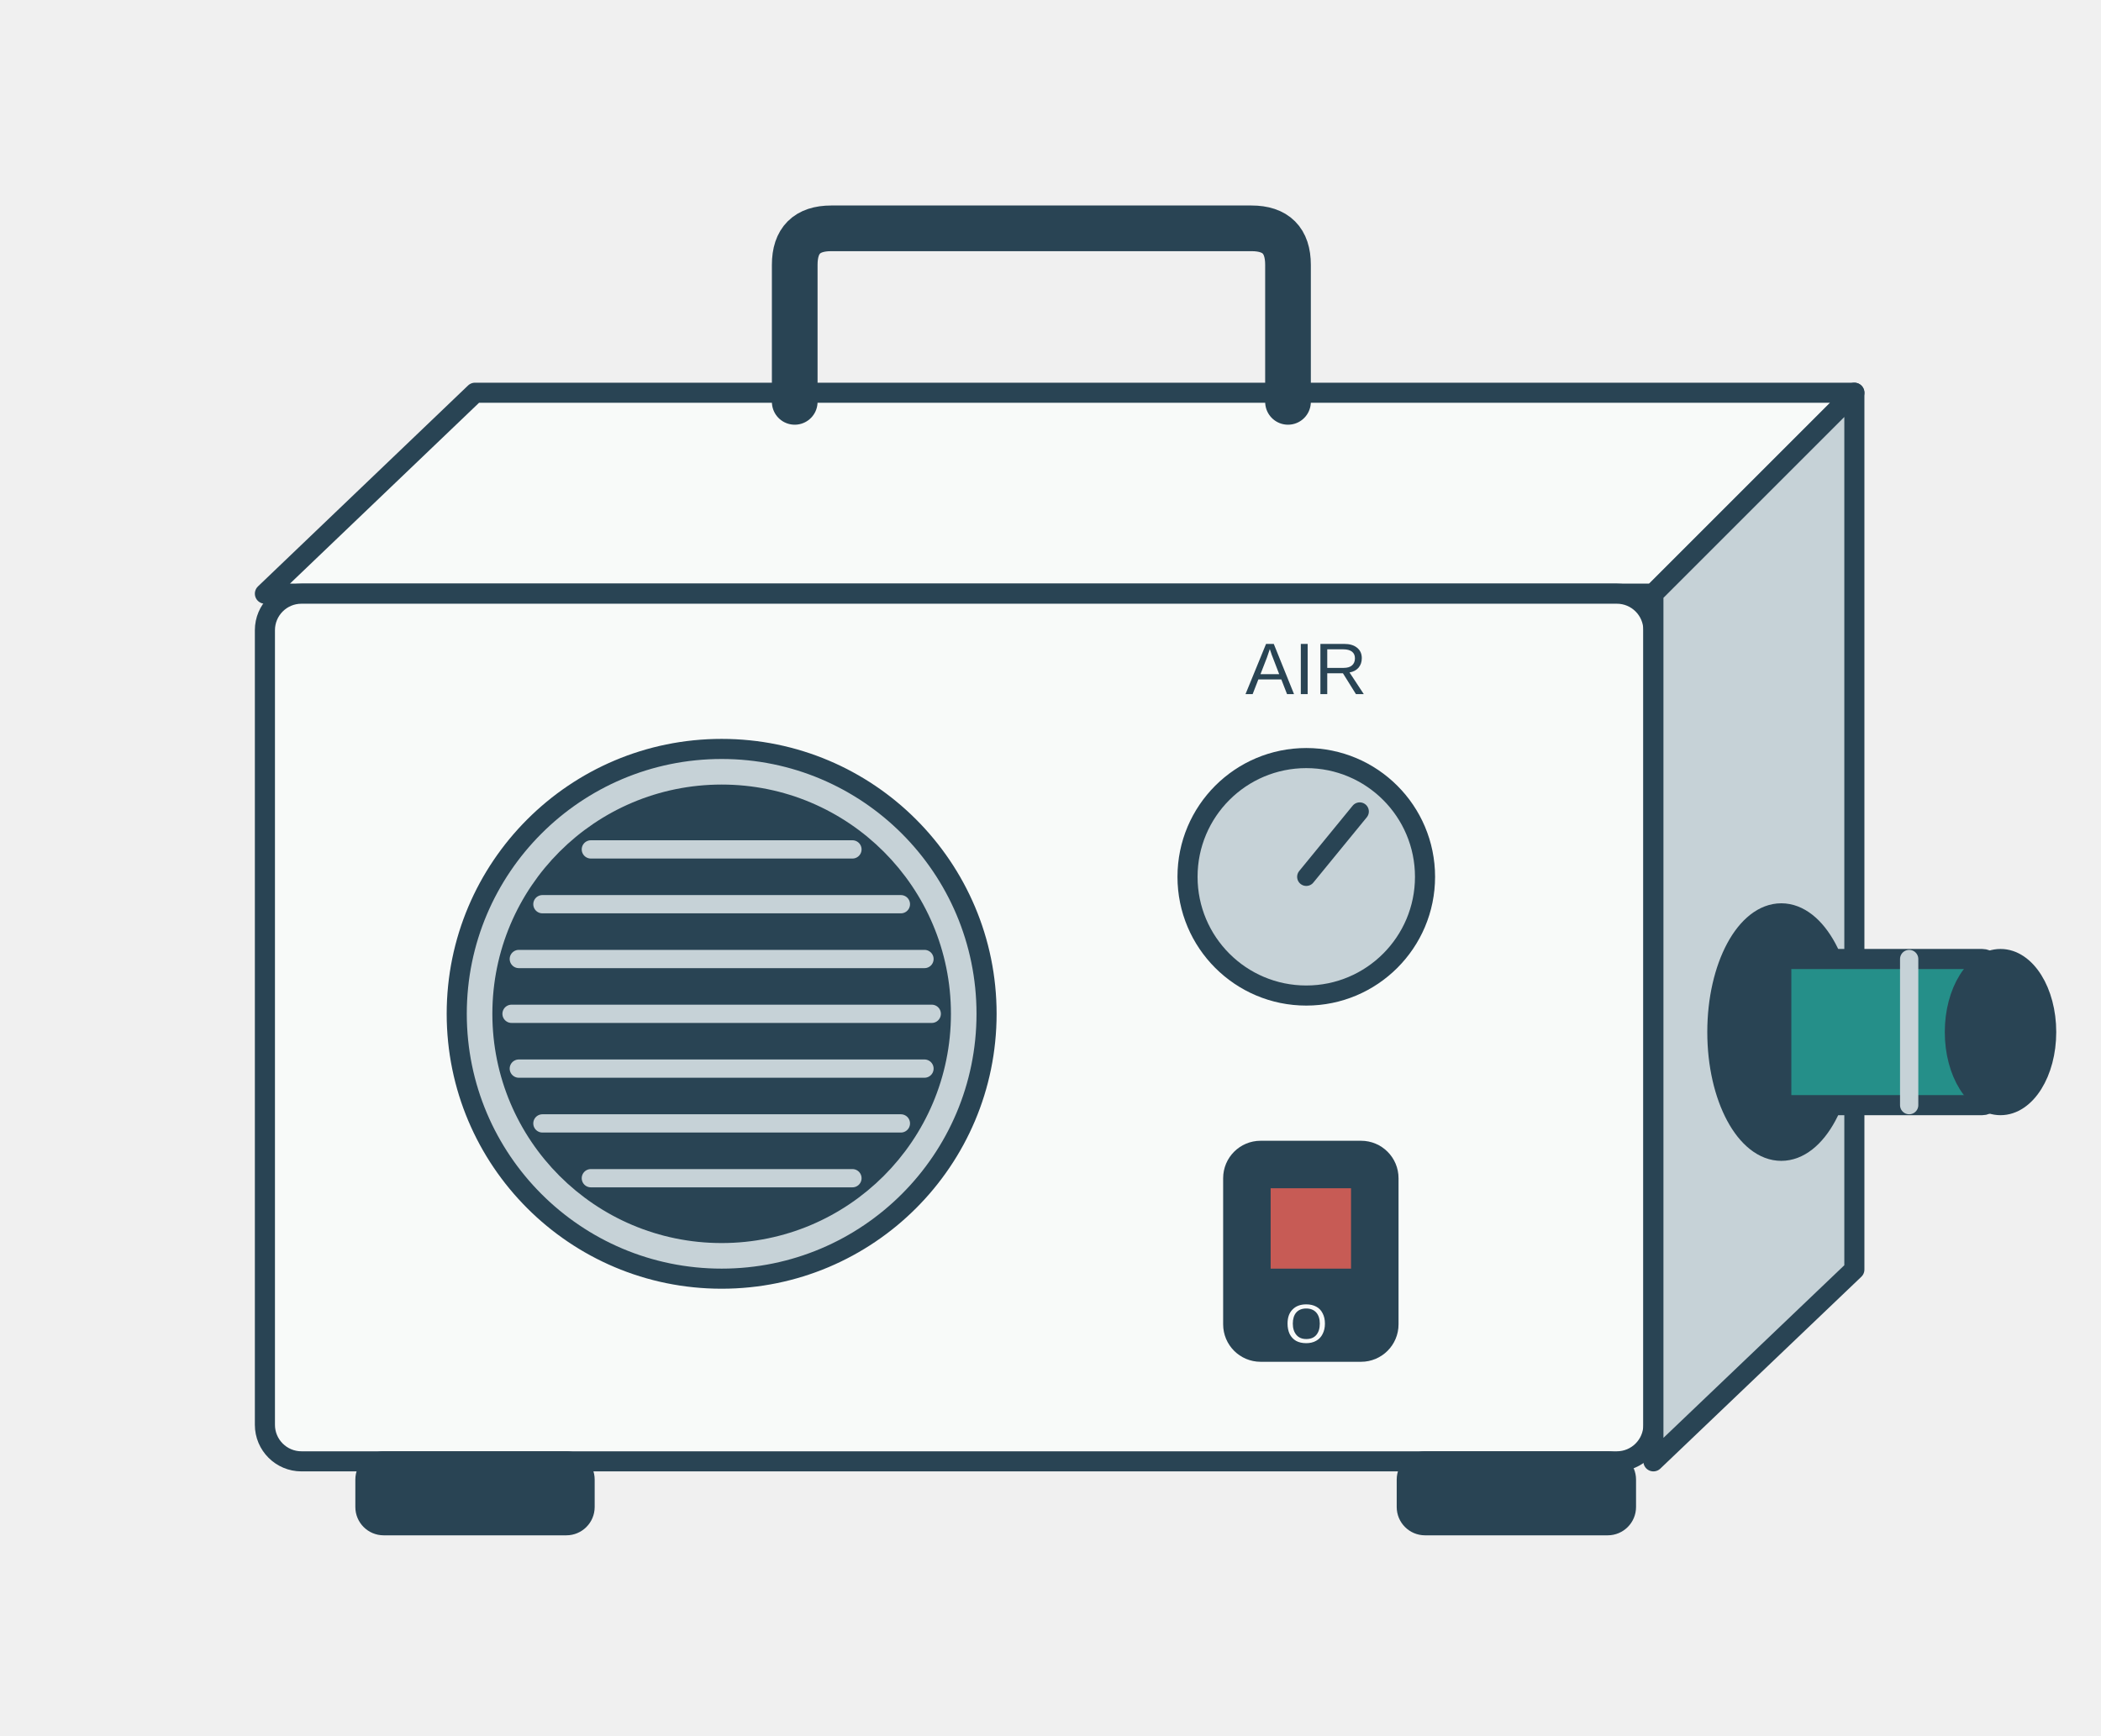
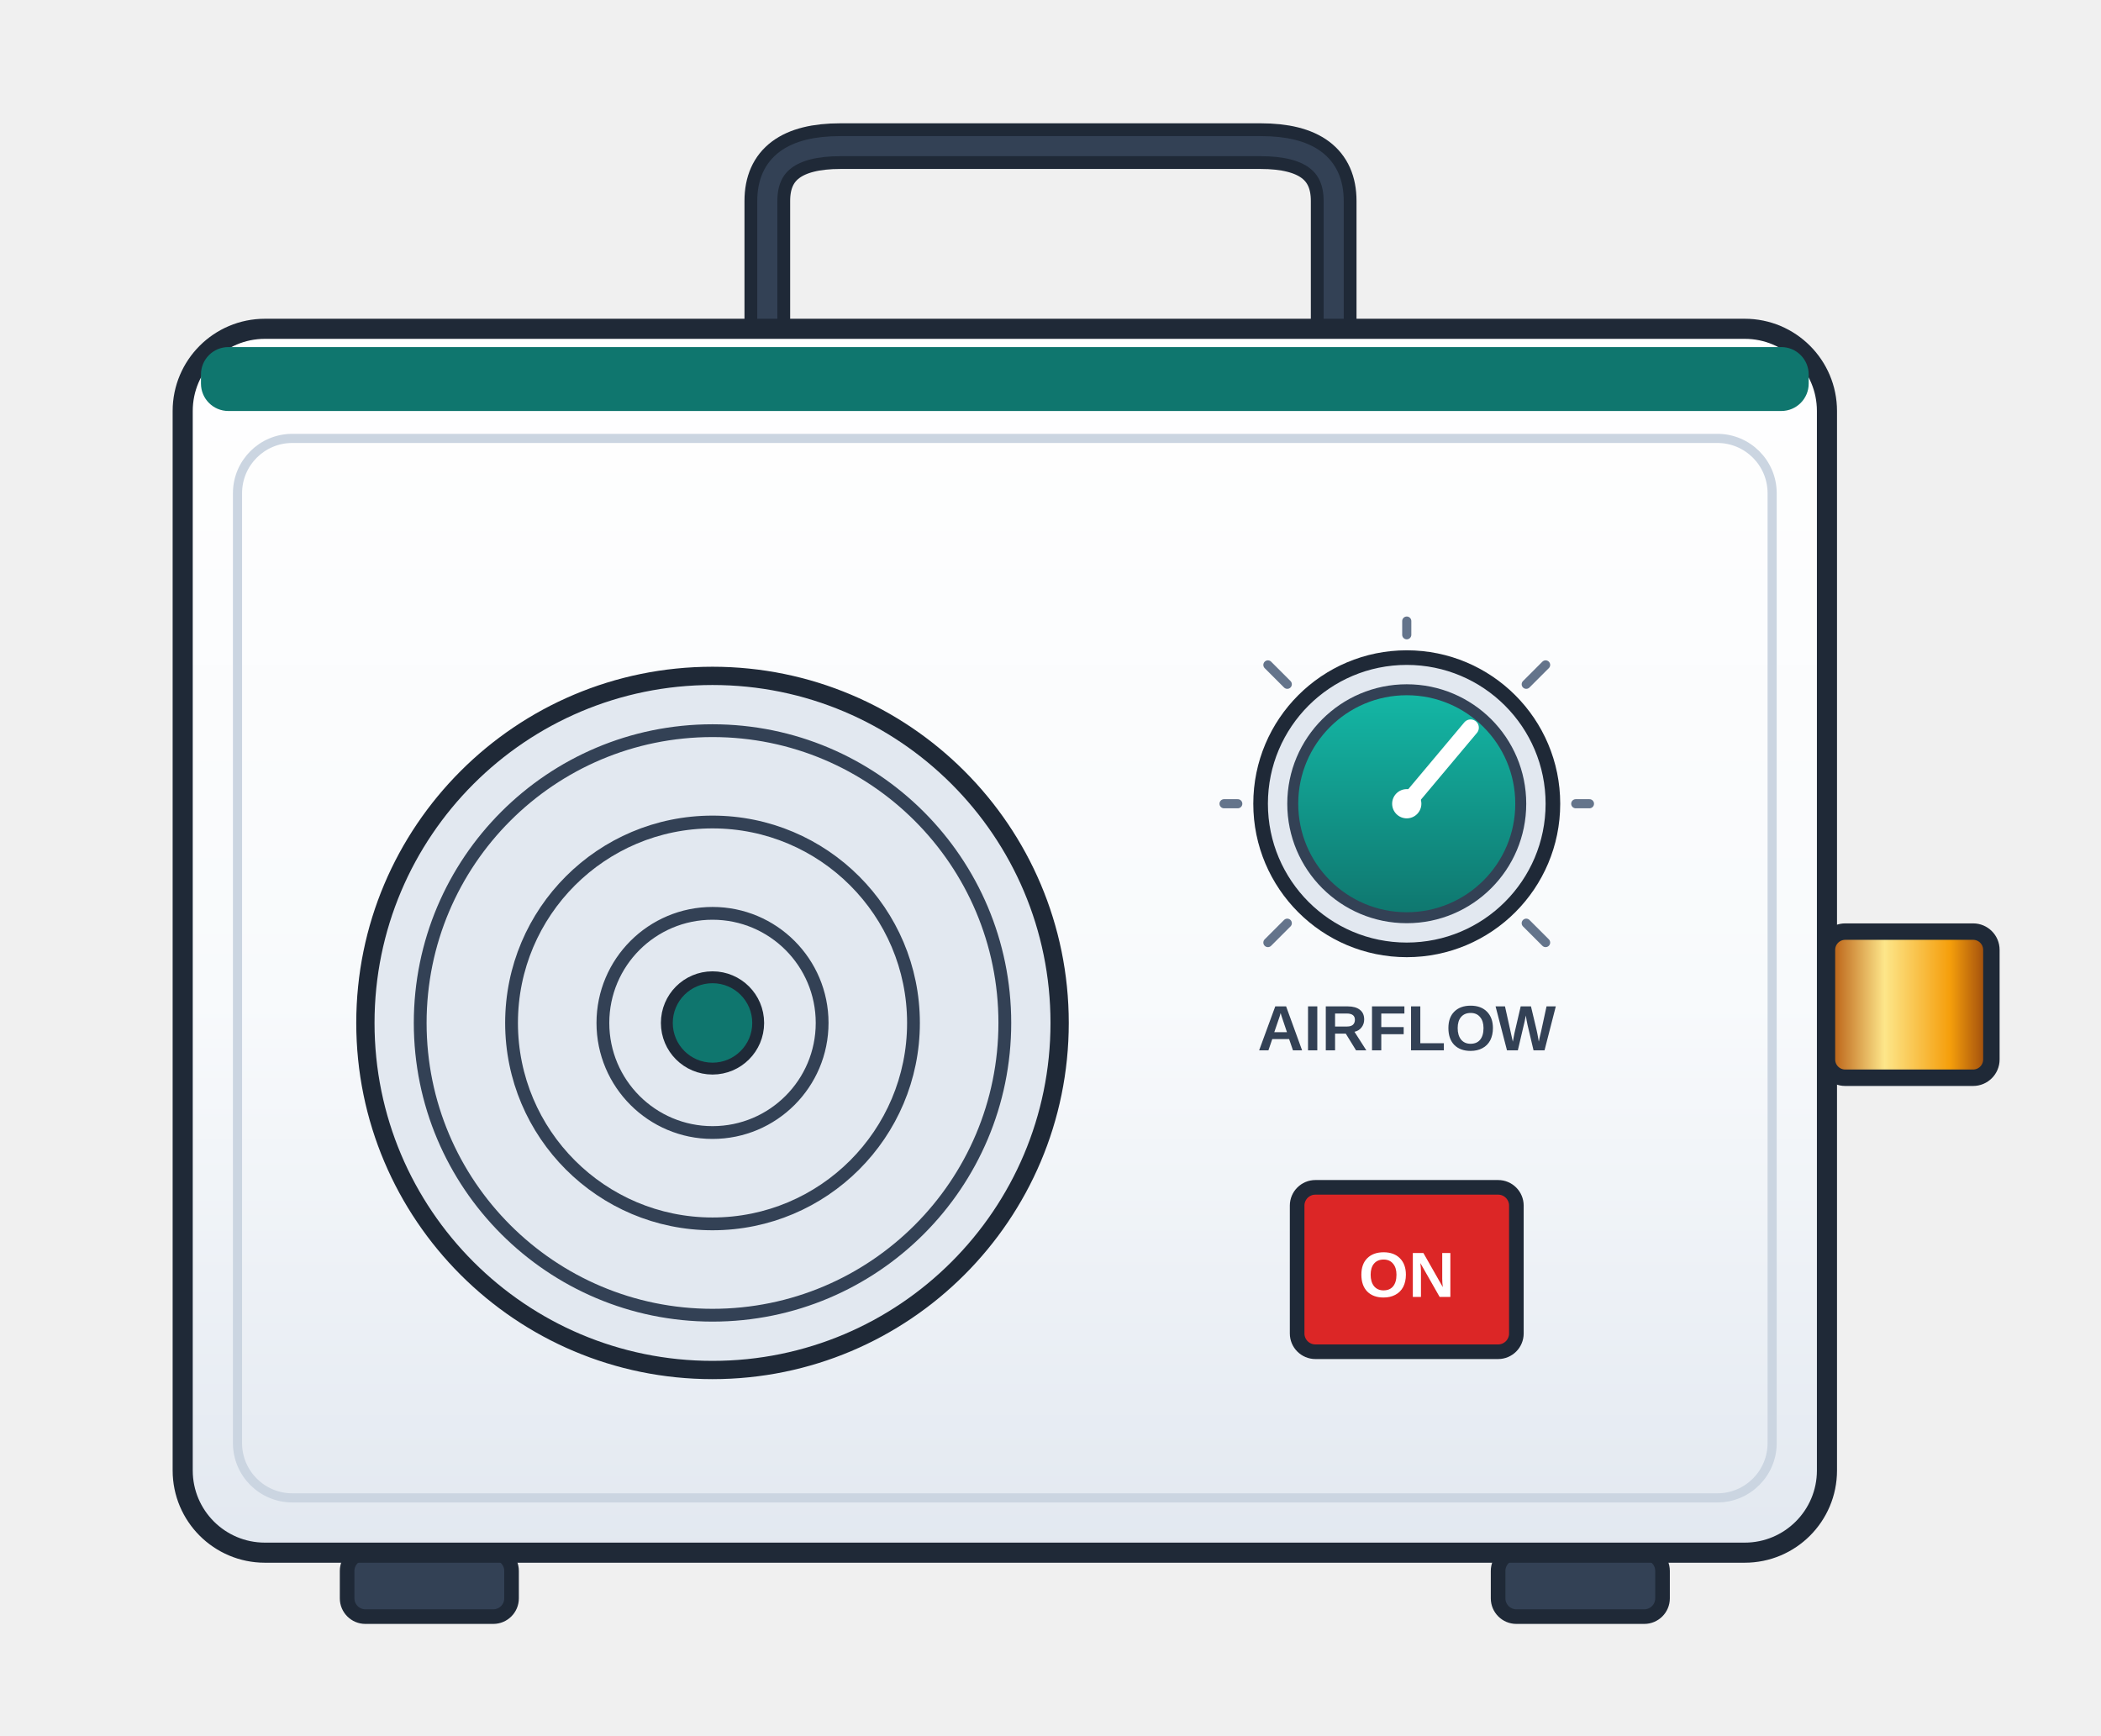
<svg xmlns="http://www.w3.org/2000/svg" width="230" height="190" viewBox="0 0 230 190">
-   <g stroke="#294454" stroke-width="2.2" stroke-linejoin="round" stroke-linecap="round">
-     <path d="M29 65 L52 43 H203 L181 65Z" fill="#f8faf9" />
-     <rect x="29" y="65" width="152" height="95" fill="#f8faf9" rx="4" />
-     <path d="M181 65 L203 43 V139 L181 160Z" fill="#c6d2d7" />
-     <path d="M87 44 V29 Q87 25 91 25 H137 Q141 25 141 29 V44" fill="none" stroke-width="5" />
-     <rect x="40" y="160" width="24" height="7" fill="#294454" rx="2" />
-     <rect x="154" y="160" width="24" height="7" fill="#294454" rx="2" />
-     <ellipse cx="79" cy="111" rx="29" ry="29" fill="#c6d2d7" />
-     <ellipse cx="79" cy="111" rx="24" ry="24" fill="#294454" />
-     <line x1="64.682" y1="93" x2="93.318" y2="93" stroke="#c6d2d7" stroke-width="2" />
-     <line x1="59.379" y1="99" x2="98.621" y2="99" stroke="#c6d2d7" stroke-width="2" />
-     <line x1="56.796" y1="105" x2="101.204" y2="105" stroke="#c6d2d7" stroke-width="2" />
-     <line x1="56" y1="111" x2="102" y2="111" stroke="#c6d2d7" stroke-width="2" />
-     <line x1="56.796" y1="117" x2="101.204" y2="117" stroke="#c6d2d7" stroke-width="2" />
-     <line x1="59.379" y1="123" x2="98.621" y2="123" stroke="#c6d2d7" stroke-width="2" />
-     <line x1="64.682" y1="129" x2="93.318" y2="129" stroke="#c6d2d7" stroke-width="2" />
-     <ellipse cx="143" cy="96" rx="13" ry="13" fill="#c6d2d7" />
-     <line x1="143" y1="96" x2="148.85" y2="88.85" stroke-width="2" />
-     <text x="143" y="76" font-size="8" fill="#294454" stroke="none" font-family="Arial" text-anchor="middle">AIR</text>
-     <rect x="135" y="126" width="17" height="22" fill="#294454" rx="3" />
-     <rect x="138" y="129" width="11" height="11" fill="#c75b55" rx="1" />
-     <text x="143" y="147" font-size="6" fill="#f8faf9" stroke="none" font-family="Arial" text-anchor="middle">O</text>
-     <ellipse cx="195" cy="113" rx="7" ry="13" fill="#294454" />
-     <rect x="195" y="105" width="23" height="16" fill="#258f89" rx="1" />
-     <ellipse cx="219" cy="113" rx="5" ry="8" fill="#294454" />
-     <line x1="209" y1="105" x2="209" y2="121" stroke="#c6d2d7" stroke-width="2" />
+   <defs>
+     <linearGradient id="g-chassis" x1="0" y1="0" x2="0" y2="1">
+       <stop offset="0%" stop-color="#FFFFFF" />
+       <stop offset="55%" stop-color="#F8FAFC" />
+       <stop offset="100%" stop-color="#E2E8F0" />
+     </linearGradient>
+     <linearGradient id="g-chassis-h" x1="0" y1="0" x2="1" y2="0">
+       <stop offset="0%" stop-color="#E2E8F0" />
+       <stop offset="22%" stop-color="#F8FAFC" />
+       <stop offset="80%" stop-color="#F1F5F9" />
+       <stop offset="100%" stop-color="#CBD5E1" />
+     </linearGradient>
+     <linearGradient id="g-bezel" x1="0" y1="0" x2="0" y2="1">
+       <stop offset="0%" stop-color="#475569" />
+       <stop offset="100%" stop-color="#1E293B" />
+     </linearGradient>
+     <linearGradient id="g-metal" x1="0" y1="0" x2="1" y2="0">
+       <stop offset="0%" stop-color="#94A3B8" />
+       <stop offset="30%" stop-color="#F1F5F9" />
+       <stop offset="65%" stop-color="#CBD5E1" />
+       <stop offset="100%" stop-color="#64748B" />
+     </linearGradient>
+     <linearGradient id="g-metal-v" x1="0" y1="0" x2="0" y2="1">
+       <stop offset="0%" stop-color="#E2E8F0" />
+       <stop offset="45%" stop-color="#F8FAFC" />
+       <stop offset="100%" stop-color="#94A3B8" />
+     </linearGradient>
+     <linearGradient id="g-teal" x1="0" y1="0" x2="0" y2="1">
+       <stop offset="0%" stop-color="#14B8A6" />
+       <stop offset="100%" stop-color="#0F766E" />
+     </linearGradient>
+     <linearGradient id="g-glass" x1="0" y1="0" x2="1" y2="0">
+       <stop offset="0%" stop-color="#E6F2F7" stop-opacity="0.82" />
+       <stop offset="28%" stop-color="#F8FCFE" stop-opacity="0.65" />
+       <stop offset="75%" stop-color="#E6F2F7" stop-opacity="0.58" />
+       <stop offset="100%" stop-color="#CBE4EE" stop-opacity="0.80" />
+     </linearGradient>
+     <linearGradient id="g-liquid" x1="0" y1="0" x2="0" y2="1">
+       <stop offset="0%" stop-color="#99F6E4" stop-opacity="0.55" />
+       <stop offset="100%" stop-color="#14B8A6" stop-opacity="0.38" />
+     </linearGradient>
+     <linearGradient id="g-screen" x1="0" y1="0" x2="0" y2="1">
+       <stop offset="0%" stop-color="#0F172A" />
+       <stop offset="100%" stop-color="#1E293B" />
+     </linearGradient>
+     <linearGradient id="g-brass" x1="0" y1="0" x2="1" y2="0">
+       <stop offset="0%" stop-color="#B45309" />
+       <stop offset="35%" stop-color="#FDE68A" />
+       <stop offset="75%" stop-color="#F59E0B" />
+       <stop offset="100%" stop-color="#92400E" />
+     </linearGradient>
+     <linearGradient id="g-copper" x1="0" y1="0" x2="1" y2="0">
+       <stop offset="0%" stop-color="#9A3412" />
+       <stop offset="35%" stop-color="#FDBA74" />
+       <stop offset="70%" stop-color="#EA580C" />
+       <stop offset="100%" stop-color="#7C2D12" />
+     </linearGradient>
+     <linearGradient id="g-rubber" x1="0" y1="0" x2="1" y2="1">
+       <stop offset="0%" stop-color="#14B8A6" />
+       <stop offset="100%" stop-color="#115E59" />
+     </linearGradient>
+   </defs>
+   <g stroke="#1F2937" stroke-width="2.2" stroke-linecap="round" stroke-linejoin="round" fill="none">
+     <path d="M84 36 V22 Q84 16 92 16 H138 Q146 16 146 22 V36" fill="none" stroke="#1F2937" stroke-width="5" />
+     <path d="M84 36 V22 Q84 16 92 16 H138 Q146 16 146 22 V36" fill="none" stroke="#334155" stroke-width="2.2" />
+     <rect x="38" y="170" width="18" height="7" rx="2" fill="#334155" stroke="#1F2937" stroke-width="1.6" />
+     <rect x="164" y="170" width="18" height="7" rx="2" fill="#334155" stroke="#1F2937" stroke-width="1.6" />
+     <rect x="20" y="36" width="180" height="134" rx="9" fill="url(#g-chassis)" stroke="#1F2937" stroke-width="2.2" />
+     <rect x="22" y="38" width="176" height="7" rx="3" fill="#0F766E" stroke="none" />
+     <rect x="26" y="48" width="168" height="116" rx="6" fill="none" stroke="#CBD5E1" stroke-width="1.0" />
+     <circle cx="78" cy="112" r="38" fill="#E2E8F0" stroke="#1F2937" stroke-width="2.0" />
+     <circle cx="78" cy="112" r="12" fill="none" stroke="#334155" stroke-width="1.4" />
+     <circle cx="78" cy="112" r="22" fill="none" stroke="#334155" stroke-width="1.4" />
+     <circle cx="78" cy="112" r="32" fill="none" stroke="#334155" stroke-width="1.4" />
+     <circle cx="78" cy="112" r="5" fill="#0F766E" stroke="#1F2937" stroke-width="1.3" />
+     <line x1="140.92" y1="101.08" x2="138.8" y2="103.2" stroke="#64748B" stroke-width="1" />
+     <line x1="135.5" y1="88" x2="134" y2="88" stroke="#64748B" stroke-width="1" />
+     <line x1="140.92" y1="74.92" x2="138.8" y2="72.8" stroke="#64748B" stroke-width="1" />
+     <line x1="154" y1="69.5" x2="154" y2="68" stroke="#64748B" stroke-width="1" />
+     <line x1="167.08" y1="74.92" x2="169.2" y2="72.8" stroke="#64748B" stroke-width="1" />
+     <line x1="172.5" y1="88" x2="174" y2="88" stroke="#64748B" stroke-width="1" />
+     <line x1="167.08" y1="101.08" x2="169.2" y2="103.2" stroke="#64748B" stroke-width="1" />
+     <circle cx="154" cy="88" r="16" fill="#E2E8F0" stroke="#1F2937" stroke-width="1.6" />
+     <circle cx="154" cy="88" r="12.48" fill="url(#g-teal)" stroke="#334155" stroke-width="1.2" />
+     <line x1="154" y1="88" x2="160.99" y2="79.67" stroke="#FFFFFF" stroke-width="1.8" />
+     <circle cx="154" cy="88" r="1.6" fill="#FFFFFF" stroke="none" />
+     <text x="154" y="115" fill="#334155" stroke="none" font-family="Segoe UI, Arial, sans-serif" font-size="7" font-weight="700" text-anchor="middle">AIRFLOW</text>
+     <rect x="142" y="130" width="24" height="18" rx="2" fill="#DC2626" stroke="#1F2937" stroke-width="1.6" />
+     <text x="154" y="142" fill="#FFFFFF" stroke="none" font-family="Segoe UI, Arial, sans-serif" font-size="7" font-weight="700" text-anchor="middle">ON</text>
+     <rect x="200" y="102" width="18" height="16" rx="2" fill="url(#g-brass)" stroke="#1F2937" stroke-width="1.8" />
  </g>
</svg>
